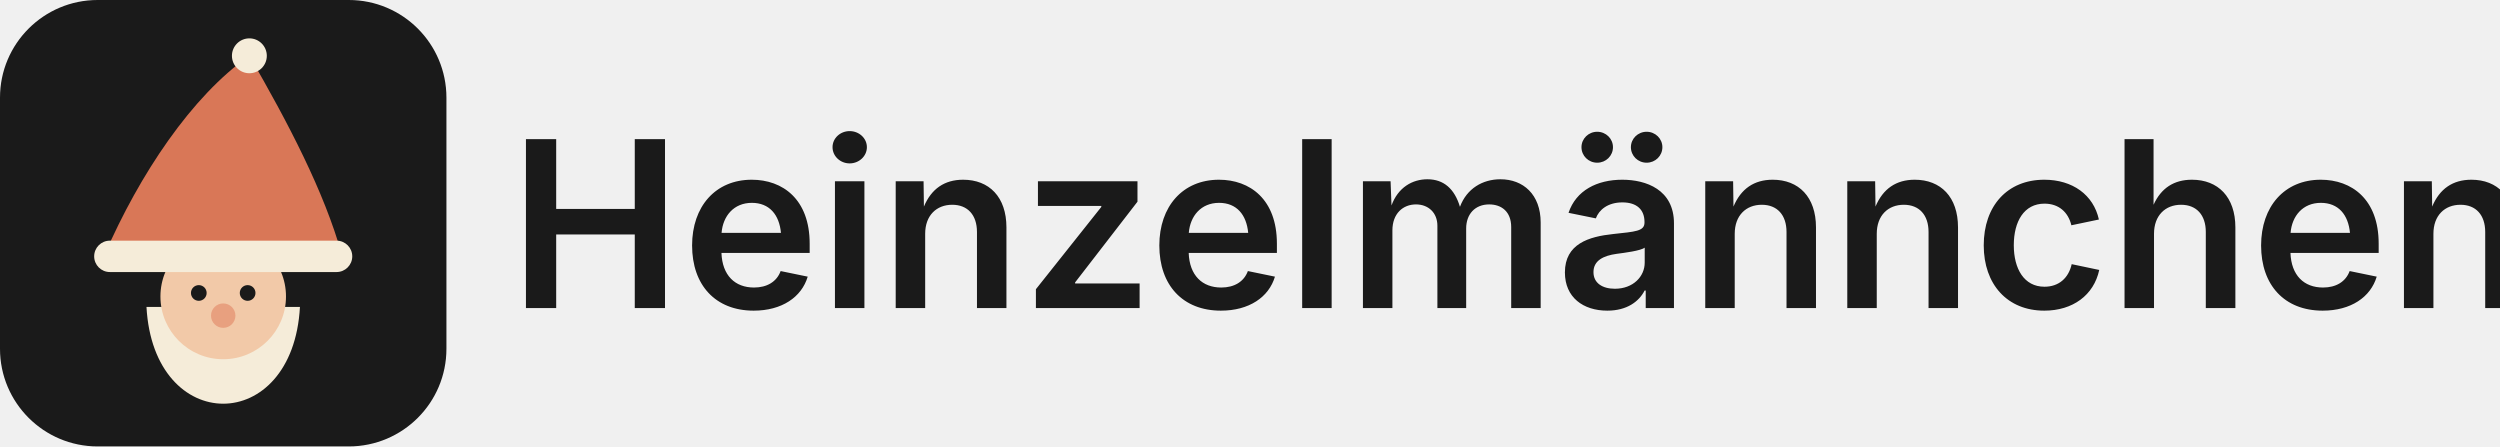
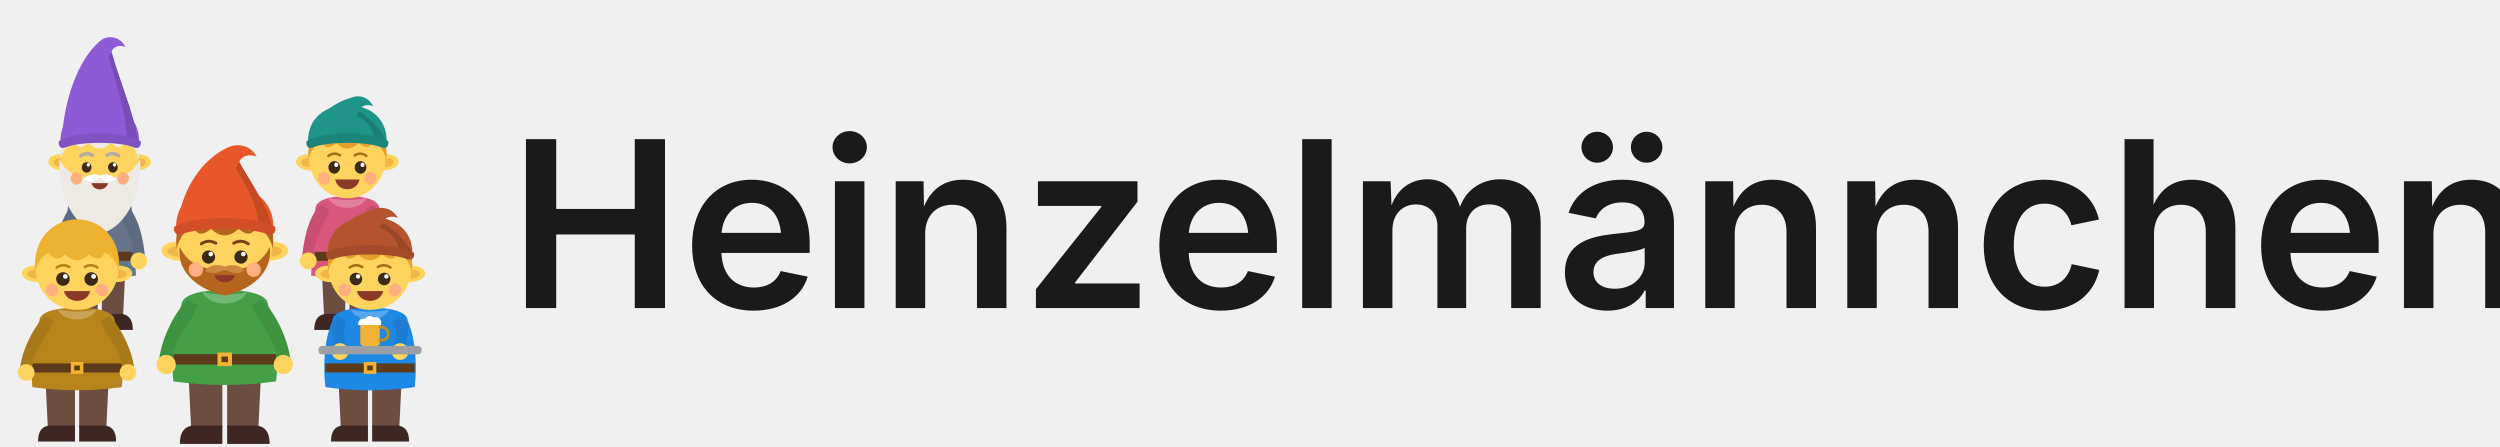
<svg xmlns="http://www.w3.org/2000/svg" viewBox="0 0 1120 200" role="img" aria-label="Heinzelmännchen">
  <g transform="scale(0.390625)">
-     <rect width="512" height="512" rx="112" fill="#1a1a1a" />
-     <path d="M168 352 C176 500 336 500 344 352 Z" fill="#f5ecd9" />
-     <circle cx="256" cy="340" r="72" fill="#f2c9a8" />
-     <circle cx="228" cy="336" r="9" fill="#1a1a1a" />
-     <circle cx="284" cy="336" r="9" fill="#1a1a1a" />
-     <circle cx="256" cy="362" r="14" fill="#e8a07f" />
-     <path d="M120 292 C160 200 220 110 286 64 C330 140 372 220 392 292 Z" fill="#d97757" />
-     <rect x="108" y="276" width="296" height="36" rx="18" fill="#f5ecd9" />
-     <circle cx="286" cy="64" r="20" fill="#f5ecd9" />
+     <g transform="translate(12 40) scale(0.4)">
+       <path d="M183 680 H250 V804 H189 Z" fill="#6D4C41" />
+       <path d="M329 680 H262 V804 H323 Z" fill="#6D4C41" />
+       <path d="M161 846 Q161 800 199 800 H250 V846 Z" fill="#3E2723" />
+       <path d="M351 846 Q351 800 313 800 H262 V846 Z" fill="#3E2723" />
+       <path d="M164 500 C164 472 210 462 256 462 C302 462 348 472 348 500 C356 560 356 640 360 690 Q256 708 152 690 C156 640 156 560 164 500 Z" fill="#64748B" />
+       <path d="M200 466 C216 506 296 506 312 466 C290 476 222 476 200 466 Z" fill="#8B97A8" />
+       <path d="M162 622 H350 V648 H162 Z" fill="#5D3A1A" />
+       <path d="M238 618 H274 V652 H238 Z M248 628 V642 H264 V628 Z" fill="#F2B233" />
+       <path d="M180 486 C144 520 130 590 126 640 L162 640 C154 590 194 540 204 500 Z" fill="#5C6B80" />
+       <circle cx="144" cy="648" r="24" fill="#FFD45E" />
+       <path d="M332 486 C368 520 382 590 386 640 L350 640 C358 590 318 540 308 500 Z" fill="#5C6B80" />
+       <circle cx="368" cy="648" r="24" fill="#FFD45E" />
+       <g transform="matrix(0.6975 0 0 0.75 77.44 173)">
+         <path d="M112 226 C82 222 54 230 46 248 C40 264 58 280 86 286 C98 288 108 288 114 286 Z" fill="#FFD45E" />
+         <path d="M400 226 C430 222 458 230 466 248 C472 264 454 280 426 286 C414 288 404 288 398 286 Z" fill="#FFD45E" />
+         <path d="M108 240 C88 238 70 244 66 254 C64 264 76 272 94 274 C100 275 106 275 110 274 Z" fill="#F2B547" />
+         <path d="M404 240 C424 238 442 244 446 254 C448 264 436 272 418 274 C412 275 406 275 402 274 Z" fill="#F2B547" />
+         <circle cx="256" cy="236" r="158" fill="#FFD45E" />
+         <path d="M96 246 C84 120 168 48 256 48 C344 48 428 120 416 246 C406 210 386 186 362 174 Q342 218 302 182 Q256 226 210 182 Q170 218 150 174 C126 186 106 210 96 246 Z" fill="#ECEAE3" />
+         <path d="M90 242 C80 400.4 164.7 512 256 530 C347.3 512 432 400.4 422 242 C392 300 352 318 256 318 C160 318 120 300 90 242 Z" fill="#ECEAE3" />
+         <path d="M94 178 C94 84 168 38 256 38 C344 38 418 84 418 178 Z" fill="#8E5BD8" />
+         <path d="M100 172 C110 -2.6 180 -157.8 270 -216 C306 -230 344 -218 362 -184 C336 -194 312 -186 304 -166 C342 -41.4 398 75 412 172 Z" fill="#8E5BD8" />
+         <path d="M304 -166 C342 -41.4 398 75 412 172 L370 172 C360 55.6 330 -22 292 -146 Z" fill="#794DB8" />
+         <path d="M88 176 C150 136 362 136 424 176 C428 196 414 206 398 200 C340 176 172 176 114 200 C98 206 84 196 88 176 Z" fill="#8052C2" />
+         <circle cx="160" cy="318" r="24" fill="#FFAE7F" />
+         <circle cx="352" cy="318" r="24" fill="#FFAE7F" />
+         <path d="M178 232 Q202 216 226 230" fill="none" stroke="#B5AE9E" stroke-width="14" stroke-linecap="round" stroke-linejoin="round" />
+         <path d="M286 230 Q310 216 334 232" fill="none" stroke="#B5AE9E" stroke-width="14" stroke-linecap="round" stroke-linejoin="round" />
+         <circle cx="202" cy="276" r="20" fill="#3D2A16" />
+         <circle cx="310" cy="276" r="20" fill="#3D2A16" />
+         <circle cx="209" cy="266" r="7" fill="#FFFFFF" />
+         <circle cx="317" cy="266" r="7" fill="#FFFFFF" />
+         <path d="M222 336 C230 368 282 368 290 336 Z" fill="#8B3A2A" />
+         <path d="M256 308 C236 298 202 302 192 322 C212 336 240 328 256 316 C272 328 300 336 320 322 C310 302 276 298 256 308 Z" fill="#FFFFFF" />
+       </g>
+     </g>
+     <g transform="translate(296 40) scale(0.4)">
+       <path d="M183 680 H250 V804 H189 Z" fill="#6D4C41" />
+       <path d="M329 680 H262 V804 H323 Z" fill="#6D4C41" />
+       <path d="M161 846 Q161 800 199 800 H250 V846 Z" fill="#3E2723" />
+       <path d="M351 846 Q351 800 313 800 H262 V846 Z" fill="#3E2723" />
+       <path d="M164 500 C164 472 210 462 256 462 C302 462 348 472 348 500 C356 560 356 640 360 690 Q256 708 152 690 C156 640 156 560 164 500 Z" fill="#D9567C" />
+       <path d="M200 466 C216 506 296 506 312 466 C290 476 222 476 200 466 Z" fill="#E3809D" />
+       <path d="M162 622 H350 V648 H162 Z" fill="#5D3A1A" />
+       <path d="M238 618 H274 V652 H238 Z M248 628 V642 H264 V628 Z" fill="#F2B233" />
+       <path d="M180 486 C144 520 130 590 126 640 L162 640 C154 590 194 540 204 500 Z" fill="#C84F72" />
+       <circle cx="144" cy="648" r="24" fill="#FFD45E" />
+       <path d="M332 486 C368 520 382 590 386 640 L350 640 C358 590 318 540 308 500 Z" fill="#C84F72" />
+       <circle cx="368" cy="648" r="24" fill="#FFD45E" />
+       <g transform="matrix(0.6975 0 0 0.75 77.44 173)">
+         <path d="M112 226 C82 222 54 230 46 248 C40 264 58 280 86 286 C98 288 108 288 114 286 Z" fill="#FFD45E" />
+         <path d="M400 226 C430 222 458 230 466 248 C472 264 454 280 426 286 C414 288 404 288 398 286 Z" fill="#FFD45E" />
+         <path d="M108 240 C88 238 70 244 66 254 C64 264 76 272 94 274 C100 275 106 275 110 274 Z" fill="#F2B547" />
+         <path d="M404 240 C424 238 442 244 446 254 C448 264 436 272 418 274 C412 275 406 275 402 274 Z" fill="#F2B547" />
+         <circle cx="256" cy="236" r="158" fill="#FFD45E" />
+         <path d="M96 246 C84 120 168 48 256 48 C344 48 428 120 416 246 C406 210 386 186 362 174 Q342 218 302 182 Q256 226 210 182 Q170 218 150 174 C126 186 106 210 96 246 Z" fill="#E3A12B" />
+         <path d="M94 178 C94 84 168 38 256 38 C344 38 418 84 418 178 Z" fill="#1F9488" />
+         <path d="M100 172 C110 99.1 180 34.3 270 10 C306 -4 344 8 362 42 C336 32 312 40 304 60 C342 82.9 398 131.5 412 172 Z" fill="#1F9488" />
+         <path d="M304 60 C342 82.9 398 131.5 412 172 L370 172 C360 123.4 330 91 292 80 Z" fill="#1A7E74" />
+         <path d="M88 176 C150 136 362 136 424 176 C428 196 414 206 398 200 C340 176 172 176 114 200 C98 206 84 196 88 176 Z" fill="#1C857A" />
+         <circle cx="160" cy="318" r="24" fill="#FFAE7F" />
+         <circle cx="352" cy="318" r="24" fill="#FFAE7F" />
+         <path d="M178 232 Q202 216 226 230" fill="none" stroke="#A86F17" stroke-width="10" stroke-linecap="round" stroke-linejoin="round" />
+         <path d="M286 230 Q310 216 334 232" fill="none" stroke="#A86F17" stroke-width="10" stroke-linecap="round" stroke-linejoin="round" />
+         <circle cx="202" cy="276" r="24" fill="#3D2A16" />
+         <circle cx="310" cy="276" r="24" fill="#3D2A16" />
+         <circle cx="210.4" cy="266" r="8.4" fill="#FFFFFF" />
+         <circle cx="318.4" cy="266" r="8.4" fill="#FFFFFF" />
+         <path d="M206 322 C216 372 296 372 306 322 Z" fill="#8B3A2A" />
+       </g>
+     </g>
+     <g transform="translate(-14 168) scale(0.4)">
+       <path d="M166 680 H250 V804 H172 Z" fill="#6D4C41" />
+       <path d="M346 680 H262 V804 H340 Z" fill="#6D4C41" />
+       <path d="M144 846 Q144 800 182 800 H250 V846 Z" fill="#3E2723" />
+       <path d="M368 846 Q368 800 330 800 H262 V846 Z" fill="#3E2723" />
+       <path d="M148 500 C148 472 202 462 256 462 C310 462 364 472 364 500 C390 560 390 640 384 690 Q256 708 128 690 C122 640 122 560 148 500 Z" fill="#B7841C" />
+       <path d="M200 466 C216 506 296 506 312 466 C290 476 222 476 200 466 Z" fill="#C9A355" />
+       <path d="M128 622 H384 V648 H128 Z" fill="#5D3A1A" />
+       <path d="M238 618 H274 V652 H238 Z M248 628 V642 H264 V628 Z" fill="#F2B233" />
+       <path d="M164 486 C128 520 96 590 92 640 L128 640 C120 590 178 540 188 500 Z" fill="#A8791A" />
+       <circle cx="110" cy="648" r="24" fill="#FFD45E" />
+       <path d="M348 486 C384 520 416 590 420 640 L384 640 C392 590 334 540 324 500 Z" fill="#A8791A" />
+       <circle cx="402" cy="648" r="24" fill="#FFD45E" />
+       <g transform="matrix(0.75 0 0 0.75 64 173)">
+         <path d="M112 226 C82 222 54 230 46 248 C40 264 58 280 86 286 C98 288 108 288 114 286 Z" fill="#FFD45E" />
+         <path d="M400 226 C430 222 458 230 466 248 C472 264 454 280 426 286 C414 288 404 288 398 286 Z" fill="#FFD45E" />
+         <path d="M108 240 C88 238 70 244 66 254 C64 264 76 272 94 274 C100 275 106 275 110 274 Z" fill="#F2B547" />
+         <path d="M404 240 C424 238 442 244 446 254 C448 264 436 272 418 274 C412 275 406 275 402 274 Z" fill="#F2B547" />
+         <circle cx="256" cy="236" r="158" fill="#FFD45E" />
+         <path d="M96 246 C84 120 168 48 256 48 C344 48 428 120 416 246 C406 210 386 186 362 174 Q342 218 302 182 Q256 226 210 182 Q170 218 150 174 C126 186 106 210 96 246 Z" fill="#EDB22F" />
+         <circle cx="160" cy="318" r="24" fill="#FFAE7F" />
+         <circle cx="352" cy="318" r="24" fill="#FFAE7F" />
+         <path d="M178 232 Q202 216 226 230" fill="none" stroke="#B9801C" stroke-width="10" stroke-linecap="round" stroke-linejoin="round" />
+         <path d="M286 230 Q310 216 334 232" fill="none" stroke="#B9801C" stroke-width="10" stroke-linecap="round" stroke-linejoin="round" />
+         <circle cx="202" cy="276" r="26" fill="#3D2A16" />
+         <circle cx="310" cy="276" r="26" fill="#3D2A16" />
+         <circle cx="211.1" cy="266" r="9.1" fill="#FFFFFF" />
+         <circle cx="319.1" cy="266" r="9.1" fill="#FFFFFF" />
+         <path d="M206 322 C216 372 296 372 306 322 Z" fill="#8B3A2A" />
+       </g>
+     </g>
+     <g transform="translate(322 168) scale(0.4)">
+       <path d="M166 680 H250 V804 H172 Z" fill="#6D4C41" />
+       <path d="M346 680 H262 V804 H340 Z" fill="#6D4C41" />
+       <path d="M144 846 Q144 800 182 800 H250 V846 Z" fill="#3E2723" />
+       <path d="M368 846 Q368 800 330 800 H262 V846 Z" fill="#3E2723" />
+       <path d="M148 500 C148 472 202 462 256 462 C310 462 364 472 364 500 C390 560 390 640 384 690 Q256 708 128 690 C122 640 122 560 148 500 Z" fill="#1E88E5" />
+       <path d="M200 466 C216 506 296 506 312 466 C290 476 222 476 200 466 Z" fill="#56A6EC" />
+       <path d="M128 622 H384 V648 H128 Z" fill="#5D3A1A" />
+       <path d="M238 618 H274 V652 H238 Z M248 628 V642 H264 V628 Z" fill="#F2B233" />
+       <path d="M164 486 C128 520 156 530 152 580 L188 580 C180 530 178 540 188 500 Z" fill="#1C7DD3" />
+       <circle cx="170" cy="588" r="24" fill="#FFD45E" />
+       <path d="M348 486 C384 520 356 530 360 580 L324 580 C332 530 334 540 324 500 Z" fill="#1C7DD3" />
+       <circle cx="342" cy="588" r="24" fill="#FFD45E" />
+       <path d="M120 572 H392 Q404 572 404 584 Q404 596 392 596 H120 Q108 596 108 584 Q108 572 120 572 Z" fill="#9AA0A6" />
+       <path d="M228 506 H284 V562 Q284 572 274 572 H238 Q228 572 228 562 Z" fill="#F2B233" />
+       <path d="M284 518 Q308 518 308 538 Q308 556 284 556" fill="none" stroke="#C98A1E" stroke-width="8" stroke-linecap="round" stroke-linejoin="round" />
+       <path d="M222 512 Q222 490 242 494 Q252 480 266 490 Q290 486 288 512 Z" fill="#FFFFFF" />
+       <g transform="matrix(0.75 0 0 0.75 64 173)">
+         <path d="M112 226 C82 222 54 230 46 248 C40 264 58 280 86 286 C98 288 108 288 114 286 Z" fill="#FFD45E" />
+         <path d="M400 226 C430 222 458 230 466 248 C472 264 454 280 426 286 C414 288 404 288 398 286 Z" fill="#FFD45E" />
+         <path d="M108 240 C88 238 70 244 66 254 C64 264 76 272 94 274 C100 275 106 275 110 274 Z" fill="#F2B547" />
+         <path d="M404 240 C424 238 442 244 446 254 C448 264 436 272 418 274 C412 275 406 275 402 274 Z" fill="#F2B547" />
+         <circle cx="256" cy="236" r="158" fill="#FFD45E" />
+         <path d="M96 246 C84 120 168 48 256 48 C344 48 428 120 416 246 C406 210 386 186 362 174 Q342 218 302 182 Q256 226 210 182 Q170 218 150 174 C126 186 106 210 96 246 Z" fill="#E3A12B" />
+         <path d="M94 178 C94 84 168 38 256 38 C344 38 418 84 418 178 Z" fill="#B5532F" />
+         <path d="M100 172 C110 99.1 180 34.3 270 10 C306 -4 344 8 362 42 C336 32 312 40 304 60 C342 82.9 398 131.5 412 172 Z" fill="#B5532F" />
+         <path d="M304 60 C342 82.9 398 131.5 412 172 L370 172 C360 123.4 330 91 292 80 Z" fill="#9A4728" />
+         <path d="M88 176 C150 136 362 136 424 176 C428 196 414 206 398 200 C340 176 172 176 114 200 C98 206 84 196 88 176 Z" fill="#A34B2A" />
+         <circle cx="160" cy="318" r="24" fill="#FFAE7F" />
+         <circle cx="352" cy="318" r="24" fill="#FFAE7F" />
+         <path d="M178 232 Q202 216 226 230" fill="none" stroke="#A86F17" stroke-width="10" stroke-linecap="round" stroke-linejoin="round" />
+         <path d="M286 230 Q310 216 334 232" fill="none" stroke="#A86F17" stroke-width="10" stroke-linecap="round" stroke-linejoin="round" />
+         <circle cx="202" cy="276" r="24" fill="#3D2A16" />
+         <circle cx="310" cy="276" r="24" fill="#3D2A16" />
+         <circle cx="210.4" cy="266" r="8.4" fill="#FFFFFF" />
+         <circle cx="318.4" cy="266" r="8.4" fill="#FFFFFF" />
+         <path d="M206 322 C216 372 296 372 306 322 Z" fill="#8B3A2A" />
+       </g>
+     </g>
+     <g transform="translate(140 120) scale(0.46)">
+       <path d="M166 680 H250 V804 H172 Z" fill="#6D4C41" />
+       <path d="M346 680 H262 V804 H340 Z" fill="#6D4C41" />
+       <path d="M144 846 Q144 800 182 800 H250 V846 Z" fill="#3E2723" />
+       <path d="M368 846 Q368 800 330 800 H262 V846 Z" fill="#3E2723" />
+       <path d="M148 500 C148 472 202 462 256 462 C310 462 364 472 364 500 C390 560 390 640 384 690 Q256 708 128 690 C122 640 122 560 148 500 Z" fill="#43A047" />
+       <path d="M200 466 C216 506 296 506 312 466 C290 476 222 476 200 466 Z" fill="#72B875" />
+       <path d="M128 622 H384 V648 H128 Z" fill="#5D3A1A" />
+       <path d="M238 618 H274 V652 H238 Z M248 628 V642 H264 V628 Z" fill="#F2B233" />
+       <path d="M164 486 C128 520 96 590 92 640 L128 640 C120 590 178 540 188 500 Z" fill="#3E9341" />
+       <circle cx="110" cy="648" r="24" fill="#FFD45E" />
+       <path d="M348 486 C384 520 416 590 420 640 L384 640 C392 590 334 540 324 500 Z" fill="#3E9341" />
+       <circle cx="402" cy="648" r="24" fill="#FFD45E" />
+       <g transform="matrix(0.75 0 0 0.75 64 173)">
+         <path d="M112 226 C82 222 54 230 46 248 C40 264 58 280 86 286 C98 288 108 288 114 286 Z" fill="#FFD45E" />
+         <path d="M400 226 C430 222 458 230 466 248 C472 264 454 280 426 286 C414 288 404 288 398 286 Z" fill="#FFD45E" />
+         <path d="M108 240 C88 238 70 244 66 254 C64 264 76 272 94 274 C100 275 106 275 110 274 Z" fill="#F2B547" />
+         <path d="M404 240 C424 238 442 244 446 254 C448 264 436 272 418 274 C412 275 406 275 402 274 Z" fill="#F2B547" />
+         <circle cx="256" cy="236" r="158" fill="#FFD45E" />
+         <path d="M96 246 C84 120 168 48 256 48 C344 48 428 120 416 246 C406 210 386 186 362 174 Q342 218 302 182 Q256 226 210 182 Q170 218 150 174 C126 186 106 210 96 246 Z" fill="#B5651D" />
+         <path d="M106 242 C96 331.1 173.5 386 256 404 C338.5 386 416 331.1 406 242 C376 300 336 318 256 318 C176 318 136 300 106 242 Z" fill="#B5651D" />
+         <path d="M94 178 C94 84 168 38 256 38 C344 38 418 84 418 178 Z" fill="#E8572A" />
+         <path d="M100 172 C110 54.1 180 -50.7 270 -90 C306 -104 344 -92 362 -58 C336 -68 312 -60 304 -40 C342 27.9 398 106.5 412 172 Z" fill="#E8572A" />
+         <path d="M304 -40 C342 27.9 398 106.5 412 172 L370 172 C360 93.4 330 41 292 -20 Z" fill="#C54A24" />
+         <path d="M88 176 C150 136 362 136 424 176 C428 196 414 206 398 200 C340 176 172 176 114 200 C98 206 84 196 88 176 Z" fill="#D14E26" />
+         <circle cx="160" cy="318" r="24" fill="#FFAE7F" />
+         <circle cx="352" cy="318" r="24" fill="#FFAE7F" />
+         <path d="M178 232 Q202 216 226 230" fill="none" stroke="#7A3F12" stroke-width="10" stroke-linecap="round" stroke-linejoin="round" />
+         <path d="M286 230 Q310 216 334 232" fill="none" stroke="#7A3F12" stroke-width="10" stroke-linecap="round" stroke-linejoin="round" />
+         <circle cx="202" cy="276" r="22" fill="#3D2A16" />
+         <circle cx="310" cy="276" r="22" fill="#3D2A16" />
+         <circle cx="209.7" cy="266" r="7.7" fill="#FFFFFF" />
+         <circle cx="317.7" cy="266" r="7.7" fill="#FFFFFF" />
+         <path d="M222 336 C230 368 282 368 290 336 Z" fill="#8B3A2A" />
+         <path d="M256 308 C236 298 202 302 192 322 C212 336 240 328 256 316 C272 328 300 336 320 322 C310 302 276 298 256 308 Z" fill="#CF8640" />
+       </g>
+     </g>
  </g>
  <text x="228" y="138" font-family="ui-sans-serif, system-ui, -apple-system, sans-serif" font-size="104" font-weight="600" fill="#1a1a1a">Heinzelmännchen</text>
</svg>
